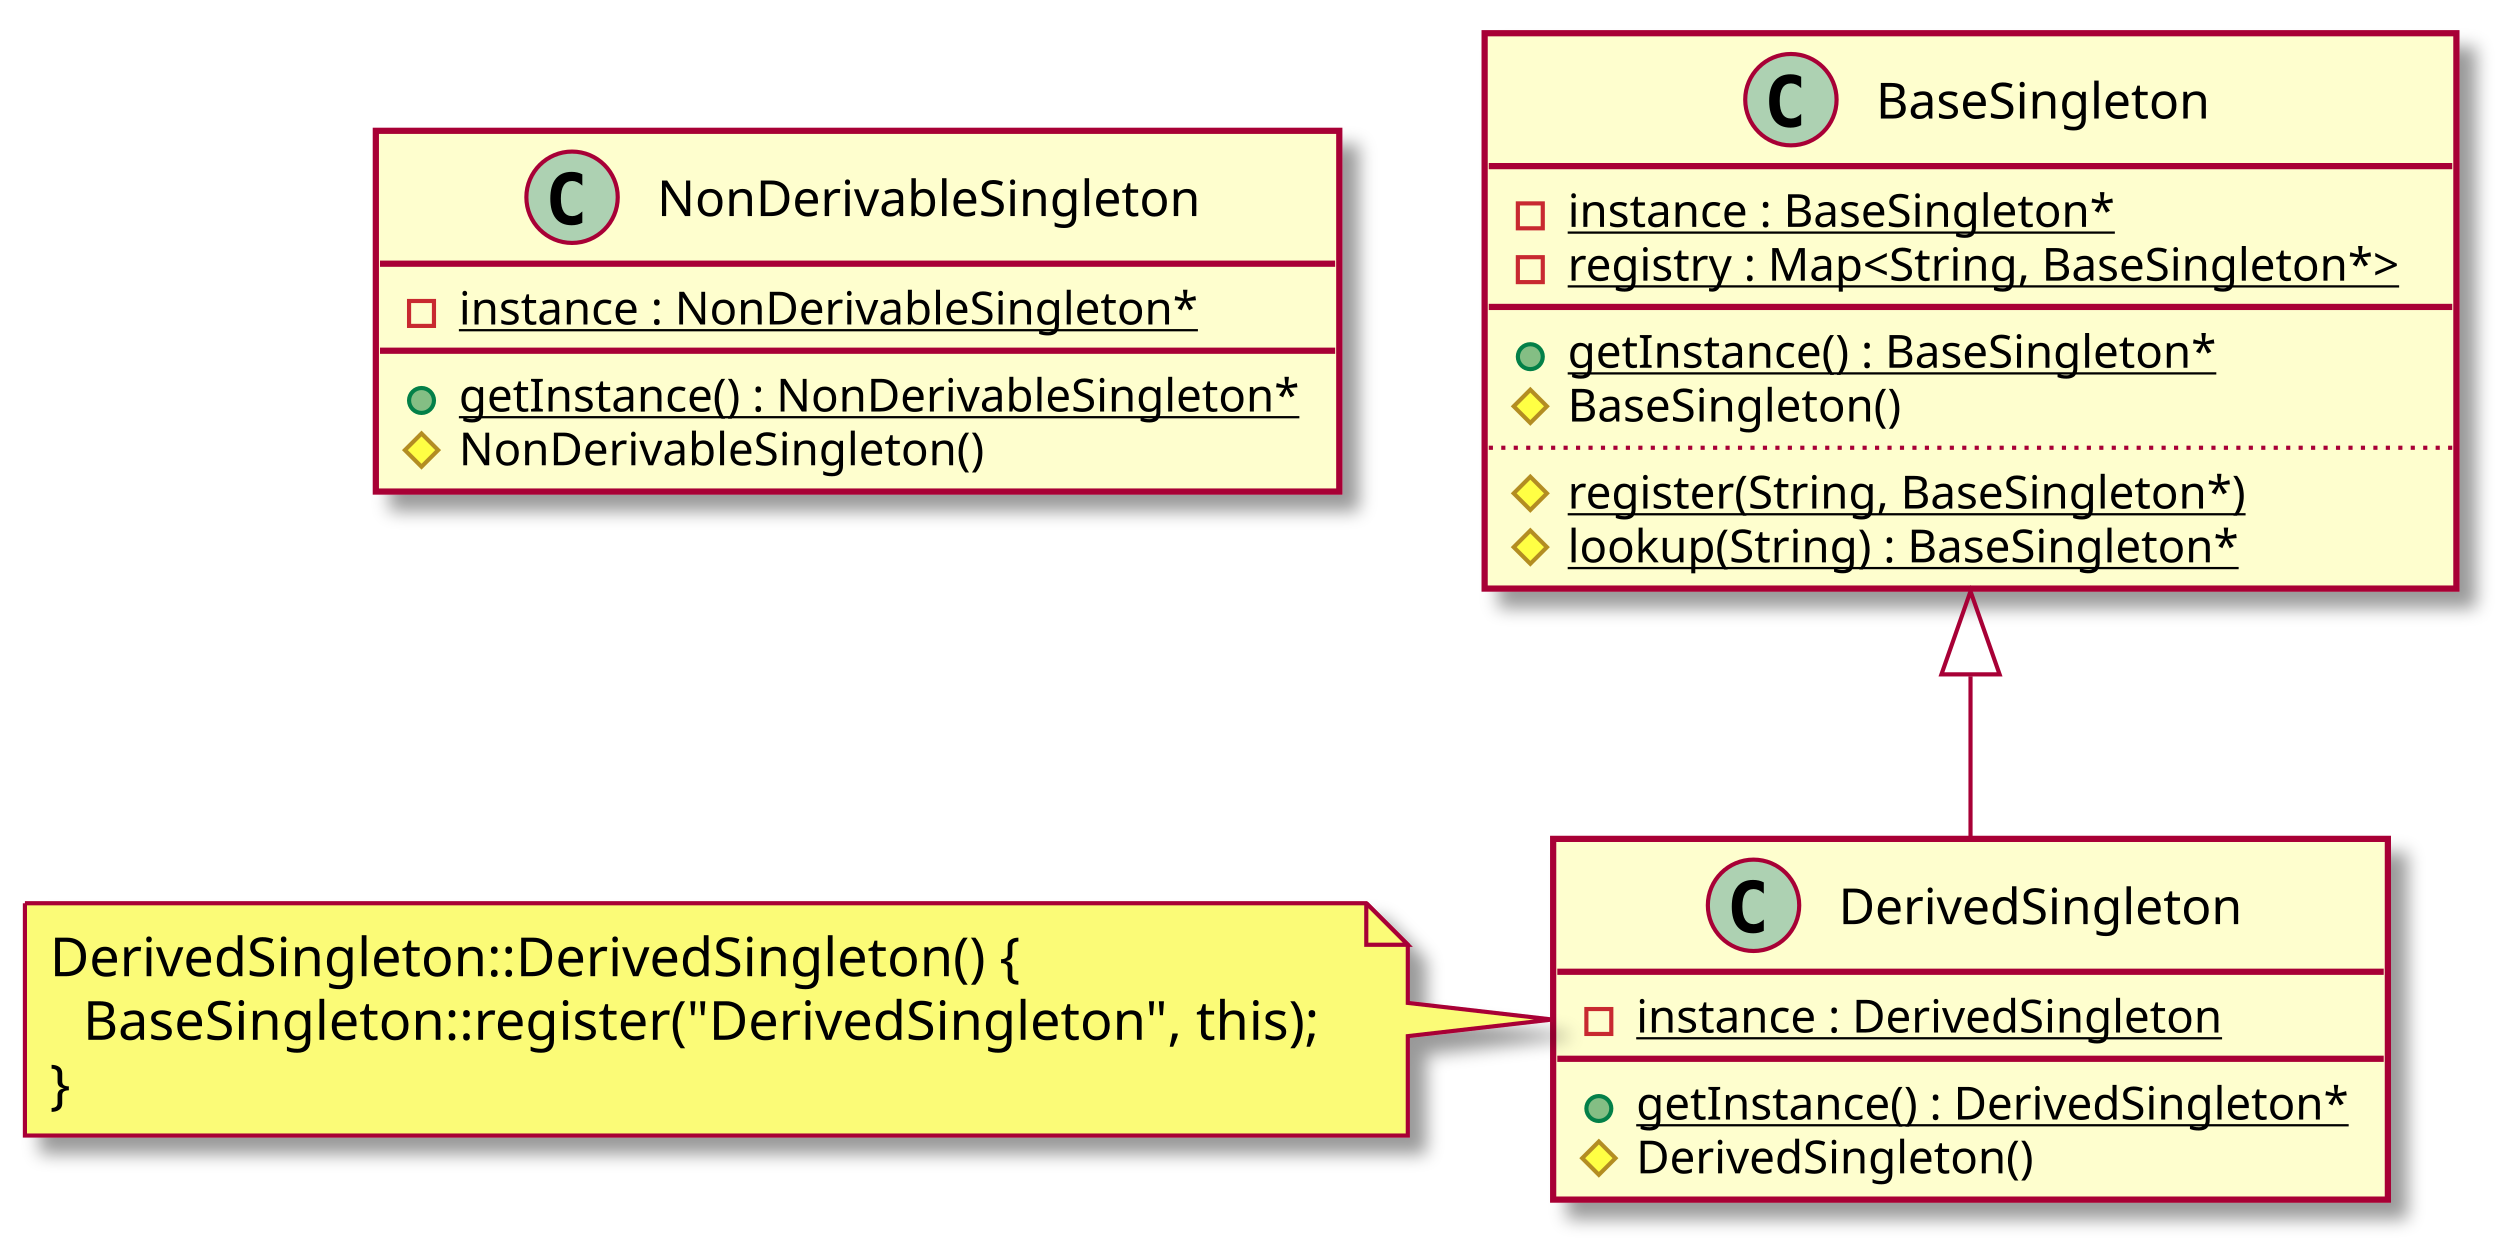
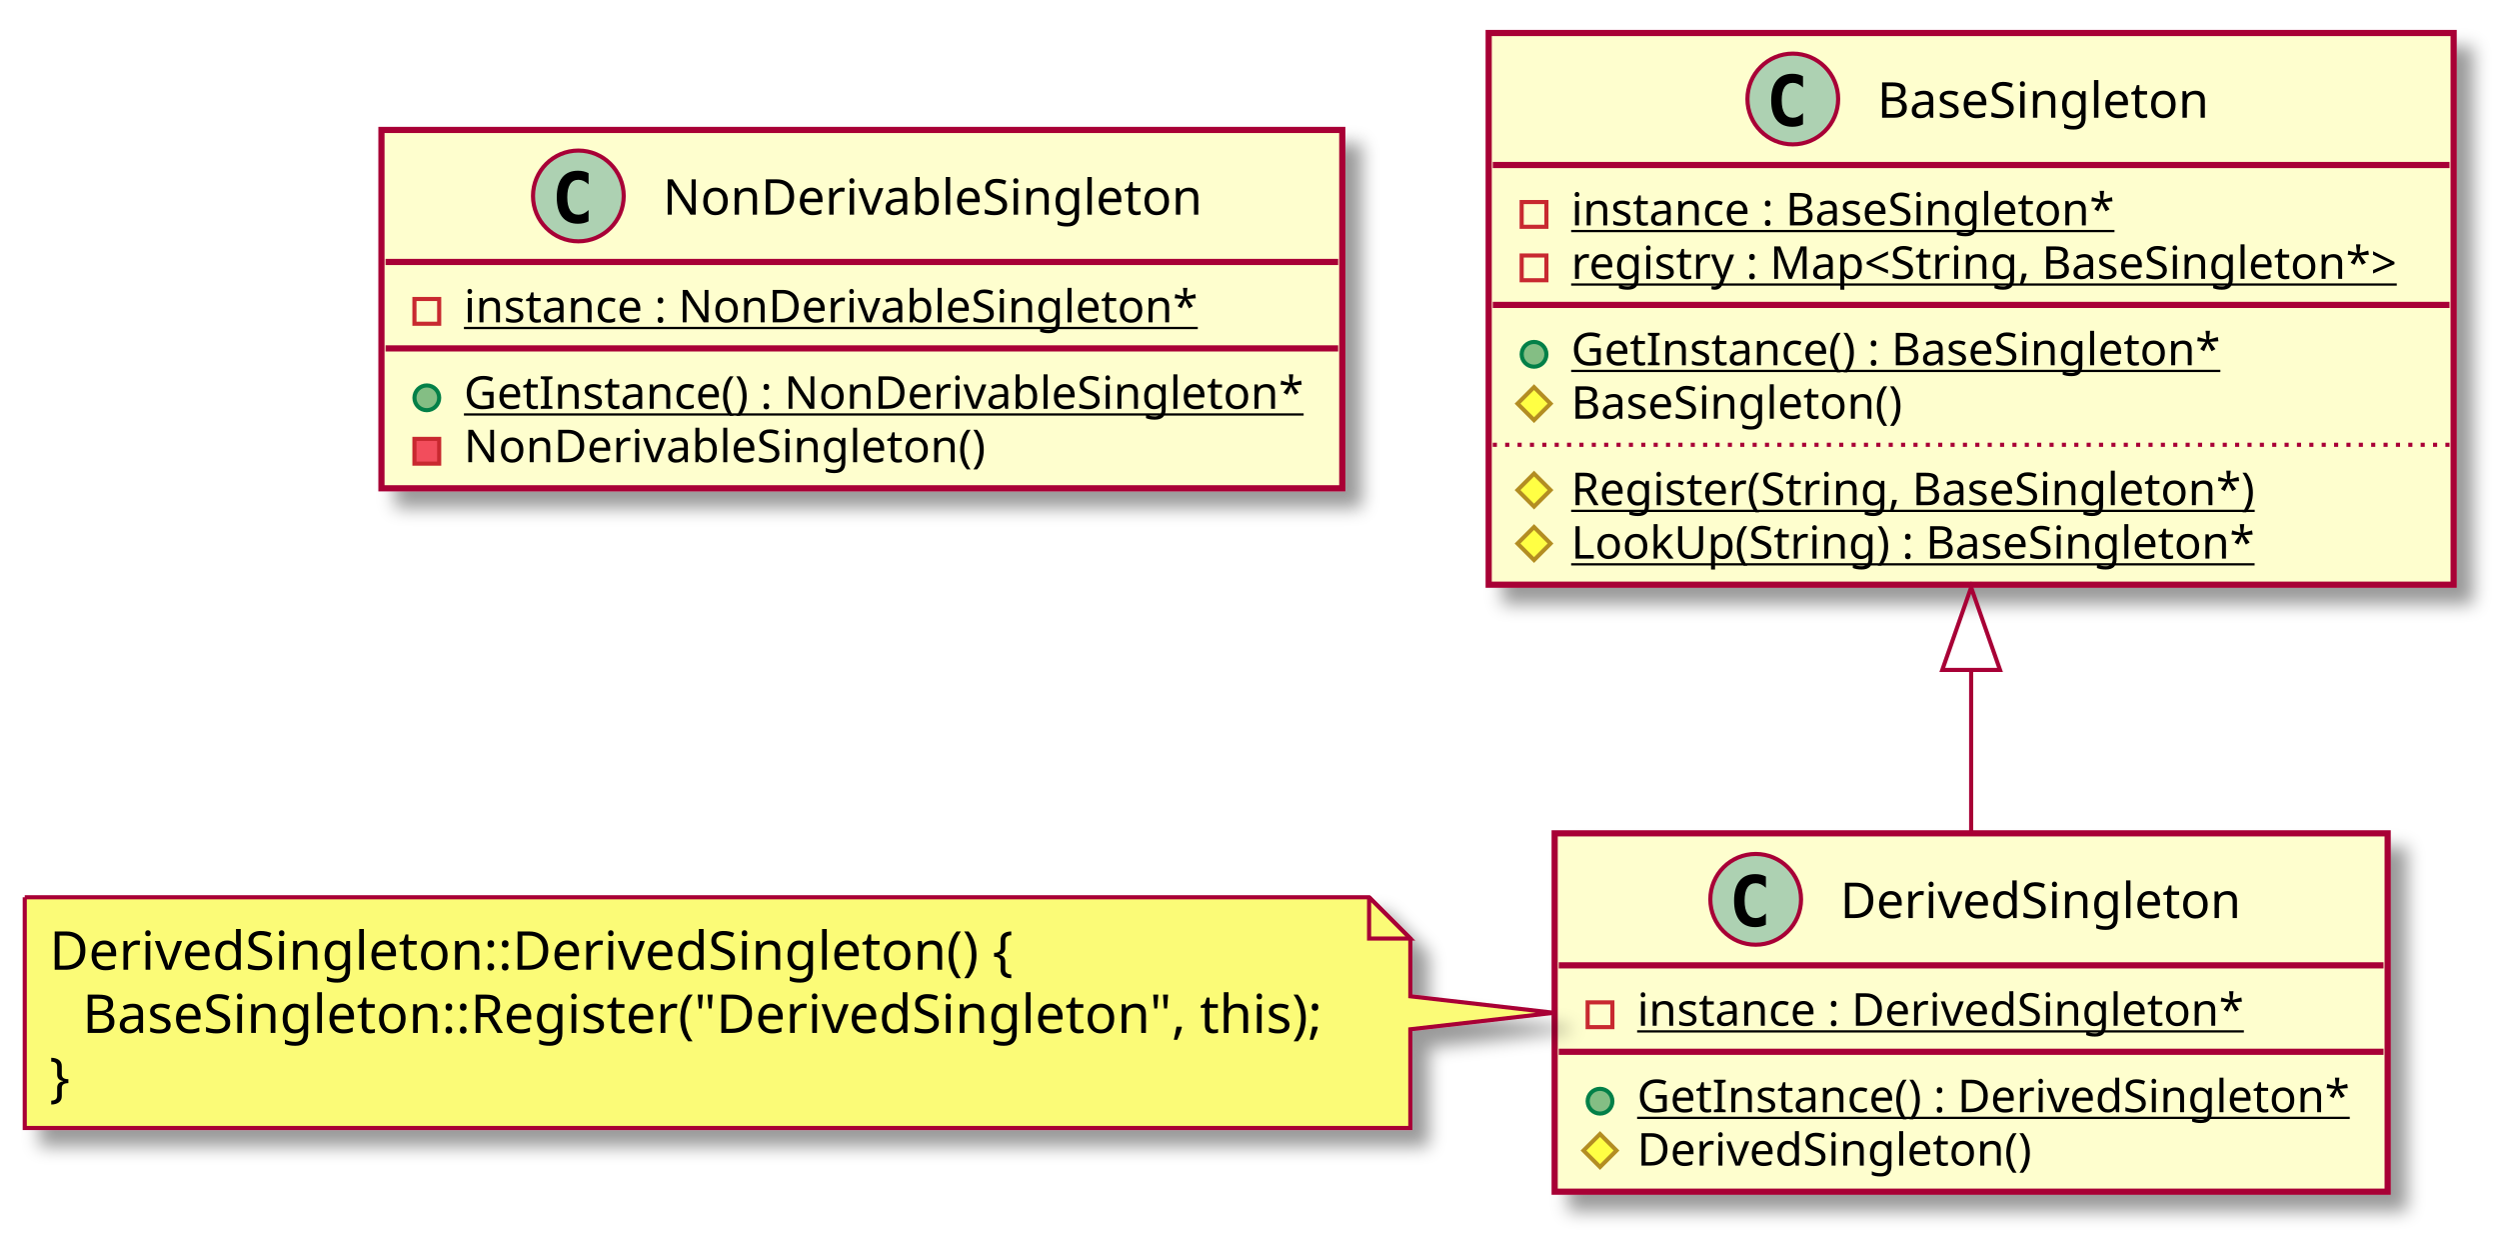
- <svg xmlns="http://www.w3.org/2000/svg" contentScriptType="application/ecmascript" contentStyleType="text/css" height="299px" preserveAspectRatio="none" style="width:602px;height:299px;" version="1.1" viewBox="0 0 602 299" width="602px" zoomAndPan="magnify">
+ <svg xmlns="http://www.w3.org/2000/svg" contentScriptType="application/ecmascript" contentStyleType="text/css" height="299px" preserveAspectRatio="none" style="width:606px;height:299px;" version="1.1" viewBox="0 0 606 299" width="606px" zoomAndPan="magnify">
  <defs>
-     <filter height="300%" id="fvk9ryz0t8j9e" width="300%" x="-1" y="-1">
+     <filter height="300%" id="few7lcyudpe2a" width="300%" x="-1" y="-1">
      <feGaussianBlur result="blurOut" stdDeviation="2.0" />
      <feColorMatrix in="blurOut" result="blurOut2" type="matrix" values="0 0 0 0 0 0 0 0 0 0 0 0 0 0 0 0 0 0 .4 0" />
      <feOffset dx="4.0" dy="4.0" in="blurOut2" result="blurOut3" />
      <feBlend in="SourceGraphic" in2="blurOut3" mode="normal" />
    </filter>
  </defs>
  <g>
-     <rect fill="#FEFECE" filter="url(#fvk9ryz0t8j9e)" height="86.865" id="NonDerivableSingleton" style="stroke: #A80036; stroke-width: 1.5;" width="232" x="90.5" y="31.5" />
-     <ellipse cx="137.75" cy="47.5" fill="#ADD1B2" rx="11" ry="11" style="stroke: #A80036; stroke-width: 1.0;" />
-     <path d="M140.223,53.643 Q139.642,53.942 139.003,54.091 Q138.364,54.241 137.658,54.241 Q135.151,54.241 133.832,52.589 Q132.512,50.937 132.512,47.816 Q132.512,44.687 133.832,43.035 Q135.151,41.383 137.658,41.383 Q138.364,41.383 139.011,41.532 Q139.659,41.682 140.223,41.98 L140.223,44.703 Q139.592,44.122 138.999,43.852 Q138.405,43.583 137.774,43.583 Q136.43,43.583 135.745,44.649 Q135.06,45.716 135.06,47.816 Q135.06,49.908 135.745,50.974 Q136.43,52.041 137.774,52.041 Q138.405,52.041 138.999,51.771 Q139.592,51.502 140.223,50.92 Z " />
-     <text fill="#000000" font-family="sans-serif" font-size="12" lengthAdjust="spacingAndGlyphs" textLength="129" x="158.25" y="52.035">NonDerivableSingleton</text>
-     <line style="stroke: #A80036; stroke-width: 1.5;" x1="91.5" x2="321.5" y1="63.5" y2="63.5" />
-     <rect fill="none" height="6" style="stroke: #C82930; stroke-width: 1.0;" width="6" x="98.5" y="72.478" />
-     <text fill="#000000" font-family="sans-serif" font-size="11" lengthAdjust="spacingAndGlyphs" text-decoration="underline" textLength="181" x="110.5" y="78.135">instance : NonDerivableSingleton*</text>
-     <line style="stroke: #A80036; stroke-width: 1.5;" x1="91.5" x2="321.5" y1="84.455" y2="84.455" />
-     <ellipse cx="101.5" cy="96.433" fill="#84BE84" rx="3" ry="3" style="stroke: #038048; stroke-width: 1.0;" />
-     <text fill="#000000" font-family="sans-serif" font-size="11" lengthAdjust="spacingAndGlyphs" text-decoration="underline" textLength="206" x="110.5" y="99.09">getInstance() : NonDerivableSingleton*</text>
-     <polygon fill="#FFFF44" points="101.5,104.388,105.5,108.388,101.5,112.388,97.5,108.388" style="stroke: #B38D22; stroke-width: 1.0;" />
-     <text fill="#000000" font-family="sans-serif" font-size="11" lengthAdjust="spacingAndGlyphs" textLength="130" x="110.5" y="112.045">NonDerivableSingleton()</text>
-     <rect fill="#FEFECE" filter="url(#fvk9ryz0t8j9e)" height="133.731" id="BaseSingleton" style="stroke: #A80036; stroke-width: 1.5;" width="234" x="357.5" y="8" />
-     <ellipse cx="431.25" cy="24" fill="#ADD1B2" rx="11" ry="11" style="stroke: #A80036; stroke-width: 1.0;" />
-     <path d="M433.723,30.143 Q433.142,30.442 432.503,30.591 Q431.864,30.741 431.158,30.741 Q428.651,30.741 427.332,29.089 Q426.012,27.437 426.012,24.316 Q426.012,21.186 427.332,19.535 Q428.651,17.883 431.158,17.883 Q431.864,17.883 432.511,18.032 Q433.159,18.182 433.723,18.48 L433.723,21.203 Q433.092,20.622 432.499,20.352 Q431.905,20.082 431.274,20.082 Q429.93,20.082 429.245,21.149 Q428.56,22.216 428.56,24.316 Q428.56,26.408 429.245,27.474 Q429.93,28.541 431.274,28.541 Q431.905,28.541 432.499,28.271 Q433.092,28.002 433.723,27.42 Z " />
-     <text fill="#000000" font-family="sans-serif" font-size="12" lengthAdjust="spacingAndGlyphs" textLength="78" x="451.75" y="28.535">BaseSingleton</text>
-     <line style="stroke: #A80036; stroke-width: 1.5;" x1="358.5" x2="590.5" y1="40" y2="40" />
-     <rect fill="none" height="6" style="stroke: #C82930; stroke-width: 1.0;" width="6" x="365.5" y="48.977" />
-     <text fill="#000000" font-family="sans-serif" font-size="11" lengthAdjust="spacingAndGlyphs" text-decoration="underline" textLength="133" x="377.5" y="54.635">instance : BaseSingleton*</text>
-     <rect fill="none" height="6" style="stroke: #C82930; stroke-width: 1.0;" width="6" x="365.5" y="61.933" />
-     <text fill="#000000" font-family="sans-serif" font-size="11" lengthAdjust="spacingAndGlyphs" text-decoration="underline" textLength="208" x="377.5" y="67.59">registry : Map&lt;String, BaseSingleton*&gt;</text>
-     <line style="stroke: #A80036; stroke-width: 1.5;" x1="358.5" x2="590.5" y1="73.91" y2="73.91" />
-     <ellipse cx="368.5" cy="85.888" fill="#84BE84" rx="3" ry="3" style="stroke: #038048; stroke-width: 1.0;" />
-     <text fill="#000000" font-family="sans-serif" font-size="11" lengthAdjust="spacingAndGlyphs" text-decoration="underline" textLength="158" x="377.5" y="88.545">getInstance() : BaseSingleton*</text>
-     <polygon fill="#FFFF44" points="368.5,93.843,372.5,97.843,368.5,101.843,364.5,97.843" style="stroke: #B38D22; stroke-width: 1.0;" />
-     <text fill="#000000" font-family="sans-serif" font-size="11" lengthAdjust="spacingAndGlyphs" textLength="82" x="377.5" y="101.5">BaseSingleton()</text>
-     <line style="stroke: #A80036; stroke-width: 1.0; stroke-dasharray: 1.0,2.0;" x1="358.5" x2="590.5" y1="107.82" y2="107.82" />
-     <polygon fill="#FFFF44" points="368.5,114.798,372.5,118.798,368.5,122.798,364.5,118.798" style="stroke: #B38D22; stroke-width: 1.0;" />
-     <text fill="#000000" font-family="sans-serif" font-size="11" lengthAdjust="spacingAndGlyphs" text-decoration="underline" textLength="167" x="377.5" y="122.455">register(String, BaseSingleton*)</text>
-     <polygon fill="#FFFF44" points="368.5,127.753,372.5,131.753,368.5,135.753,364.5,131.753" style="stroke: #B38D22; stroke-width: 1.0;" />
-     <text fill="#000000" font-family="sans-serif" font-size="11" lengthAdjust="spacingAndGlyphs" text-decoration="underline" textLength="165" x="377.5" y="135.41">lookup(String) : BaseSingleton*</text>
-     <rect fill="#FEFECE" filter="url(#fvk9ryz0t8j9e)" height="86.865" id="DerivedSingleton" style="stroke: #A80036; stroke-width: 1.5;" width="201" x="374" y="202" />
-     <ellipse cx="422.25" cy="218" fill="#ADD1B2" rx="11" ry="11" style="stroke: #A80036; stroke-width: 1.0;" />
-     <path d="M424.723,224.143 Q424.142,224.442 423.503,224.591 Q422.864,224.741 422.158,224.741 Q419.651,224.741 418.332,223.089 Q417.012,221.437 417.012,218.316 Q417.012,215.186 418.332,213.535 Q419.651,211.883 422.158,211.883 Q422.864,211.883 423.511,212.032 Q424.159,212.182 424.723,212.481 L424.723,215.203 Q424.092,214.622 423.499,214.352 Q422.905,214.083 422.274,214.083 Q420.93,214.083 420.245,215.149 Q419.56,216.216 419.56,218.316 Q419.56,220.408 420.245,221.474 Q420.93,222.541 422.274,222.541 Q422.905,222.541 423.499,222.271 Q424.092,222.001 424.723,221.42 Z " />
-     <text fill="#000000" font-family="sans-serif" font-size="12" lengthAdjust="spacingAndGlyphs" textLength="96" x="442.75" y="222.535">DerivedSingleton</text>
-     <line style="stroke: #A80036; stroke-width: 1.5;" x1="375" x2="574" y1="234" y2="234" />
-     <rect fill="none" height="6" style="stroke: #C82930; stroke-width: 1.0;" width="6" x="382" y="242.977" />
-     <text fill="#000000" font-family="sans-serif" font-size="11" lengthAdjust="spacingAndGlyphs" text-decoration="underline" textLength="145" x="394" y="248.635">instance : DerivedSingleton</text>
-     <line style="stroke: #A80036; stroke-width: 1.5;" x1="375" x2="574" y1="254.955" y2="254.955" />
-     <ellipse cx="385" cy="266.933" fill="#84BE84" rx="3" ry="3" style="stroke: #038048; stroke-width: 1.0;" />
-     <text fill="#000000" font-family="sans-serif" font-size="11" lengthAdjust="spacingAndGlyphs" text-decoration="underline" textLength="175" x="394" y="269.59">getInstance() : DerivedSingleton*</text>
-     <polygon fill="#FFFF44" points="385,274.888,389,278.888,385,282.888,381,278.888" style="stroke: #B38D22; stroke-width: 1.0;" />
-     <text fill="#000000" font-family="sans-serif" font-size="11" lengthAdjust="spacingAndGlyphs" textLength="99" x="394" y="282.545">DerivedSingleton()</text>
-     <path d="M6,217.5 L6,273.432 A0,0 0 0 0 6,273.432 L339,273.432 A0,0 0 0 0 339,273.432 L339,249.5 L373.766,245.5 L339,241.5 L339,227.5 L329,217.5 L6,217.5 A0,0 0 0 0 6,217.5 " fill="#FBFB77" filter="url(#fvk9ryz0t8j9e)" style="stroke: #A80036; stroke-width: 1.0;" />
-     <path d="M329,217.5 L329,227.5 L339,227.5 L329,217.5 " fill="#FBFB77" style="stroke: #A80036; stroke-width: 1.0;" />
+     <rect fill="#FEFECE" filter="url(#few7lcyudpe2a)" height="86.865" id="NonDerivableSingleton" style="stroke: #A80036; stroke-width: 1.5;" width="233" x="92.5" y="31.5" />
+     <ellipse cx="140.25" cy="47.5" fill="#ADD1B2" rx="11" ry="11" style="stroke: #A80036; stroke-width: 1.0;" />
+     <path d="M142.723,53.643 Q142.142,53.942 141.503,54.091 Q140.864,54.241 140.158,54.241 Q137.651,54.241 136.332,52.589 Q135.012,50.937 135.012,47.816 Q135.012,44.687 136.332,43.035 Q137.651,41.383 140.158,41.383 Q140.864,41.383 141.511,41.532 Q142.159,41.682 142.723,41.98 L142.723,44.703 Q142.092,44.122 141.499,43.852 Q140.905,43.583 140.274,43.583 Q138.93,43.583 138.245,44.649 Q137.56,45.716 137.56,47.816 Q137.56,49.908 138.245,50.974 Q138.93,52.041 140.274,52.041 Q140.905,52.041 141.499,51.771 Q142.092,51.502 142.723,50.92 Z " />
+     <text fill="#000000" font-family="sans-serif" font-size="12" lengthAdjust="spacingAndGlyphs" textLength="129" x="160.75" y="52.035">NonDerivableSingleton</text>
+     <line style="stroke: #A80036; stroke-width: 1.5;" x1="93.5" x2="324.5" y1="63.5" y2="63.5" />
+     <rect fill="none" height="6" style="stroke: #C82930; stroke-width: 1.0;" width="6" x="100.5" y="72.478" />
+     <text fill="#000000" font-family="sans-serif" font-size="11" lengthAdjust="spacingAndGlyphs" text-decoration="underline" textLength="181" x="112.5" y="78.135">instance : NonDerivableSingleton*</text>
+     <line style="stroke: #A80036; stroke-width: 1.5;" x1="93.5" x2="324.5" y1="84.455" y2="84.455" />
+     <ellipse cx="103.5" cy="96.433" fill="#84BE84" rx="3" ry="3" style="stroke: #038048; stroke-width: 1.0;" />
+     <text fill="#000000" font-family="sans-serif" font-size="11" lengthAdjust="spacingAndGlyphs" text-decoration="underline" textLength="207" x="112.5" y="99.09">GetInstance() : NonDerivableSingleton*</text>
+     <rect fill="#F24D5C" height="6" style="stroke: #C82930; stroke-width: 1.0;" width="6" x="100.5" y="106.388" />
+     <text fill="#000000" font-family="sans-serif" font-size="11" lengthAdjust="spacingAndGlyphs" textLength="130" x="112.5" y="112.045">NonDerivableSingleton()</text>
+     <rect fill="#FEFECE" filter="url(#few7lcyudpe2a)" height="133.731" id="BaseSingleton" style="stroke: #A80036; stroke-width: 1.5;" width="234" x="361" y="8" />
+     <ellipse cx="434.75" cy="24" fill="#ADD1B2" rx="11" ry="11" style="stroke: #A80036; stroke-width: 1.0;" />
+     <path d="M437.223,30.143 Q436.642,30.442 436.003,30.591 Q435.364,30.741 434.658,30.741 Q432.151,30.741 430.832,29.089 Q429.512,27.437 429.512,24.316 Q429.512,21.186 430.832,19.535 Q432.151,17.883 434.658,17.883 Q435.364,17.883 436.011,18.032 Q436.659,18.182 437.223,18.48 L437.223,21.203 Q436.592,20.622 435.999,20.352 Q435.405,20.082 434.774,20.082 Q433.43,20.082 432.745,21.149 Q432.06,22.216 432.06,24.316 Q432.06,26.408 432.745,27.474 Q433.43,28.541 434.774,28.541 Q435.405,28.541 435.999,28.271 Q436.592,28.002 437.223,27.42 Z " />
+     <text fill="#000000" font-family="sans-serif" font-size="12" lengthAdjust="spacingAndGlyphs" textLength="78" x="455.25" y="28.535">BaseSingleton</text>
+     <line style="stroke: #A80036; stroke-width: 1.5;" x1="362" x2="594" y1="40" y2="40" />
+     <rect fill="none" height="6" style="stroke: #C82930; stroke-width: 1.0;" width="6" x="369" y="48.977" />
+     <text fill="#000000" font-family="sans-serif" font-size="11" lengthAdjust="spacingAndGlyphs" text-decoration="underline" textLength="133" x="381" y="54.635">instance : BaseSingleton*</text>
+     <rect fill="none" height="6" style="stroke: #C82930; stroke-width: 1.0;" width="6" x="369" y="61.933" />
+     <text fill="#000000" font-family="sans-serif" font-size="11" lengthAdjust="spacingAndGlyphs" text-decoration="underline" textLength="208" x="381" y="67.59">registry : Map&lt;String, BaseSingleton*&gt;</text>
+     <line style="stroke: #A80036; stroke-width: 1.5;" x1="362" x2="594" y1="73.91" y2="73.91" />
+     <ellipse cx="372" cy="85.888" fill="#84BE84" rx="3" ry="3" style="stroke: #038048; stroke-width: 1.0;" />
+     <text fill="#000000" font-family="sans-serif" font-size="11" lengthAdjust="spacingAndGlyphs" text-decoration="underline" textLength="159" x="381" y="88.545">GetInstance() : BaseSingleton*</text>
+     <polygon fill="#FFFF44" points="372,93.843,376,97.843,372,101.843,368,97.843" style="stroke: #B38D22; stroke-width: 1.0;" />
+     <text fill="#000000" font-family="sans-serif" font-size="11" lengthAdjust="spacingAndGlyphs" textLength="82" x="381" y="101.5">BaseSingleton()</text>
+     <line style="stroke: #A80036; stroke-width: 1.0; stroke-dasharray: 1.0,2.0;" x1="362" x2="594" y1="107.82" y2="107.82" />
+     <polygon fill="#FFFF44" points="372,114.798,376,118.798,372,122.798,368,118.798" style="stroke: #B38D22; stroke-width: 1.0;" />
+     <text fill="#000000" font-family="sans-serif" font-size="11" lengthAdjust="spacingAndGlyphs" text-decoration="underline" textLength="169" x="381" y="122.455">Register(String, BaseSingleton*)</text>
+     <polygon fill="#FFFF44" points="372,127.753,376,131.753,372,135.753,368,131.753" style="stroke: #B38D22; stroke-width: 1.0;" />
+     <text fill="#000000" font-family="sans-serif" font-size="11" lengthAdjust="spacingAndGlyphs" text-decoration="underline" textLength="169" x="381" y="135.41">LookUp(String) : BaseSingleton*</text>
+     <rect fill="#FEFECE" filter="url(#few7lcyudpe2a)" height="86.865" id="DerivedSingleton" style="stroke: #A80036; stroke-width: 1.5;" width="202" x="377" y="202" />
+     <ellipse cx="425.75" cy="218" fill="#ADD1B2" rx="11" ry="11" style="stroke: #A80036; stroke-width: 1.0;" />
+     <path d="M428.223,224.143 Q427.642,224.442 427.003,224.591 Q426.364,224.741 425.658,224.741 Q423.151,224.741 421.832,223.089 Q420.512,221.437 420.512,218.316 Q420.512,215.186 421.832,213.535 Q423.151,211.883 425.658,211.883 Q426.364,211.883 427.011,212.032 Q427.659,212.182 428.223,212.481 L428.223,215.203 Q427.592,214.622 426.999,214.352 Q426.405,214.083 425.774,214.083 Q424.43,214.083 423.745,215.149 Q423.06,216.216 423.06,218.316 Q423.06,220.408 423.745,221.474 Q424.43,222.541 425.774,222.541 Q426.405,222.541 426.999,222.271 Q427.592,222.001 428.223,221.42 Z " />
+     <text fill="#000000" font-family="sans-serif" font-size="12" lengthAdjust="spacingAndGlyphs" textLength="96" x="446.25" y="222.535">DerivedSingleton</text>
+     <line style="stroke: #A80036; stroke-width: 1.5;" x1="378" x2="578" y1="234" y2="234" />
+     <rect fill="none" height="6" style="stroke: #C82930; stroke-width: 1.0;" width="6" x="385" y="242.977" />
+     <text fill="#000000" font-family="sans-serif" font-size="11" lengthAdjust="spacingAndGlyphs" text-decoration="underline" textLength="150" x="397" y="248.635">instance : DerivedSingleton*</text>
+     <line style="stroke: #A80036; stroke-width: 1.5;" x1="378" x2="578" y1="254.955" y2="254.955" />
+     <ellipse cx="388" cy="266.933" fill="#84BE84" rx="3" ry="3" style="stroke: #038048; stroke-width: 1.0;" />
+     <text fill="#000000" font-family="sans-serif" font-size="11" lengthAdjust="spacingAndGlyphs" text-decoration="underline" textLength="176" x="397" y="269.59">GetInstance() : DerivedSingleton*</text>
+     <polygon fill="#FFFF44" points="388,274.888,392,278.888,388,282.888,384,278.888" style="stroke: #B38D22; stroke-width: 1.0;" />
+     <text fill="#000000" font-family="sans-serif" font-size="11" lengthAdjust="spacingAndGlyphs" textLength="99" x="397" y="282.545">DerivedSingleton()</text>
+     <path d="M6,217.5 L6,273.432 A0,0 0 0 0 6,273.432 L342,273.432 A0,0 0 0 0 342,273.432 L342,249.5 L376.82,245.5 L342,241.5 L342,227.5 L332,217.5 L6,217.5 A0,0 0 0 0 6,217.5 " fill="#FBFB77" filter="url(#few7lcyudpe2a)" style="stroke: #A80036; stroke-width: 1.0;" />
+     <path d="M332,217.5 L332,227.5 L342,227.5 L332,217.5 " fill="#FBFB77" style="stroke: #A80036; stroke-width: 1.0;" />
    <text fill="#000000" font-family="sans-serif" font-size="13" lengthAdjust="spacingAndGlyphs" textLength="238" x="12" y="235.068">DerivedSingleton::DerivedSingleton() {</text>
-     <text fill="#000000" font-family="sans-serif" font-size="13" lengthAdjust="spacingAndGlyphs" textLength="304" x="20" y="250.379">BaseSingleton::register("DerivedSingleton", this);</text>
+     <text fill="#000000" font-family="sans-serif" font-size="13" lengthAdjust="spacingAndGlyphs" textLength="307" x="20" y="250.379">BaseSingleton::Register("DerivedSingleton", this);</text>
    <text fill="#000000" font-family="sans-serif" font-size="13" lengthAdjust="spacingAndGlyphs" textLength="4" x="12" y="265.69">}</text>
-     <path d="M474.5,162.843 C474.5,176.395 474.5,189.86 474.5,201.865 " fill="none" id="BaseSingleton-DerivedSingleton" style="stroke: #A80036; stroke-width: 1.0;" />
-     <polygon fill="none" points="467.5,162.386,474.5,142.386,481.5,162.386,467.5,162.386" style="stroke: #A80036; stroke-width: 1.0;" />
+     <path d="M478,162.843 C478,176.395 478,189.86 478,201.865 " fill="none" id="BaseSingleton-DerivedSingleton" style="stroke: #A80036; stroke-width: 1.0;" />
+     <polygon fill="none" points="471,162.386,478,142.386,485,162.386,471,162.386" style="stroke: #A80036; stroke-width: 1.0;" />
  </g>
</svg>
